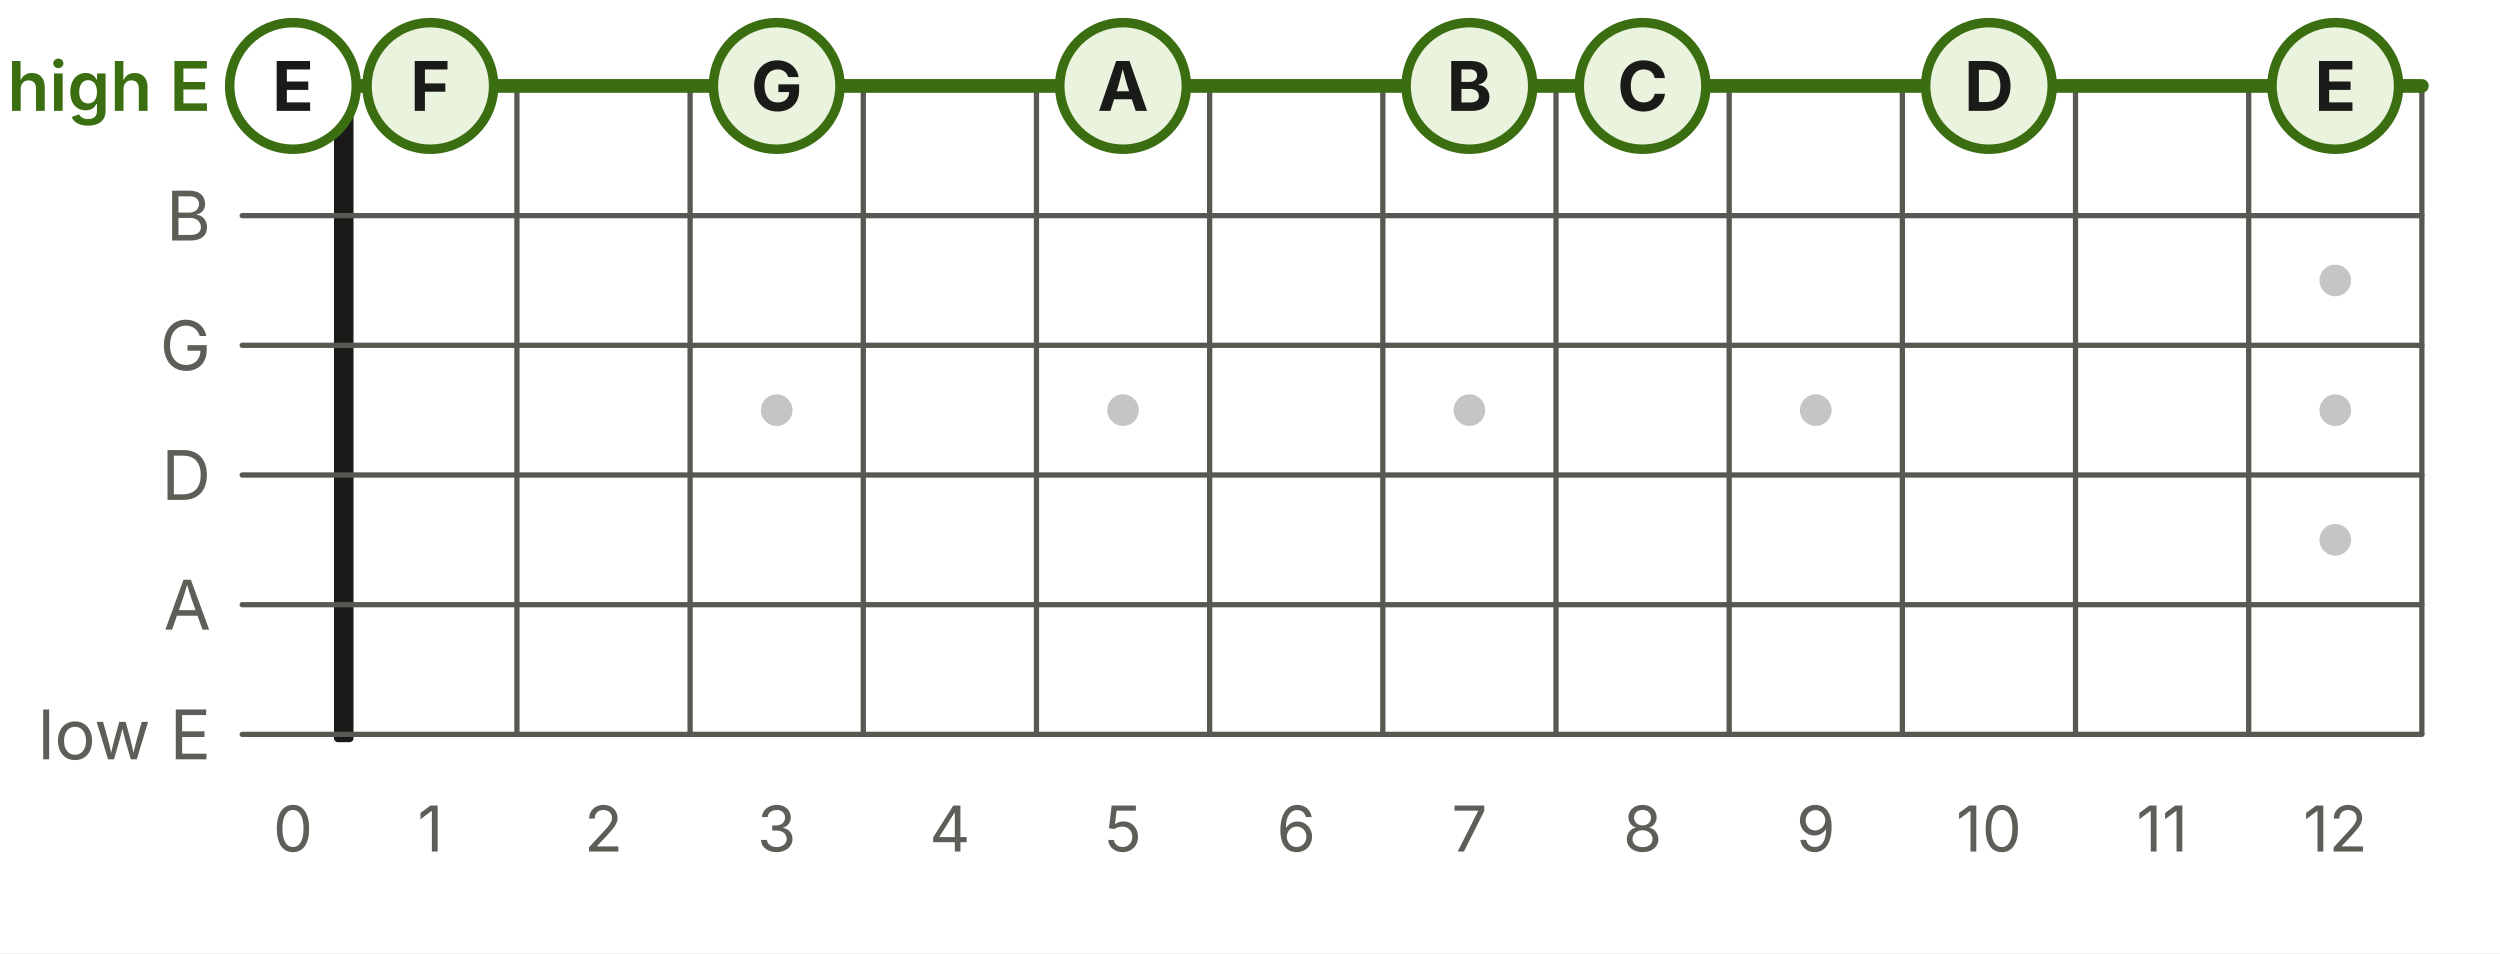
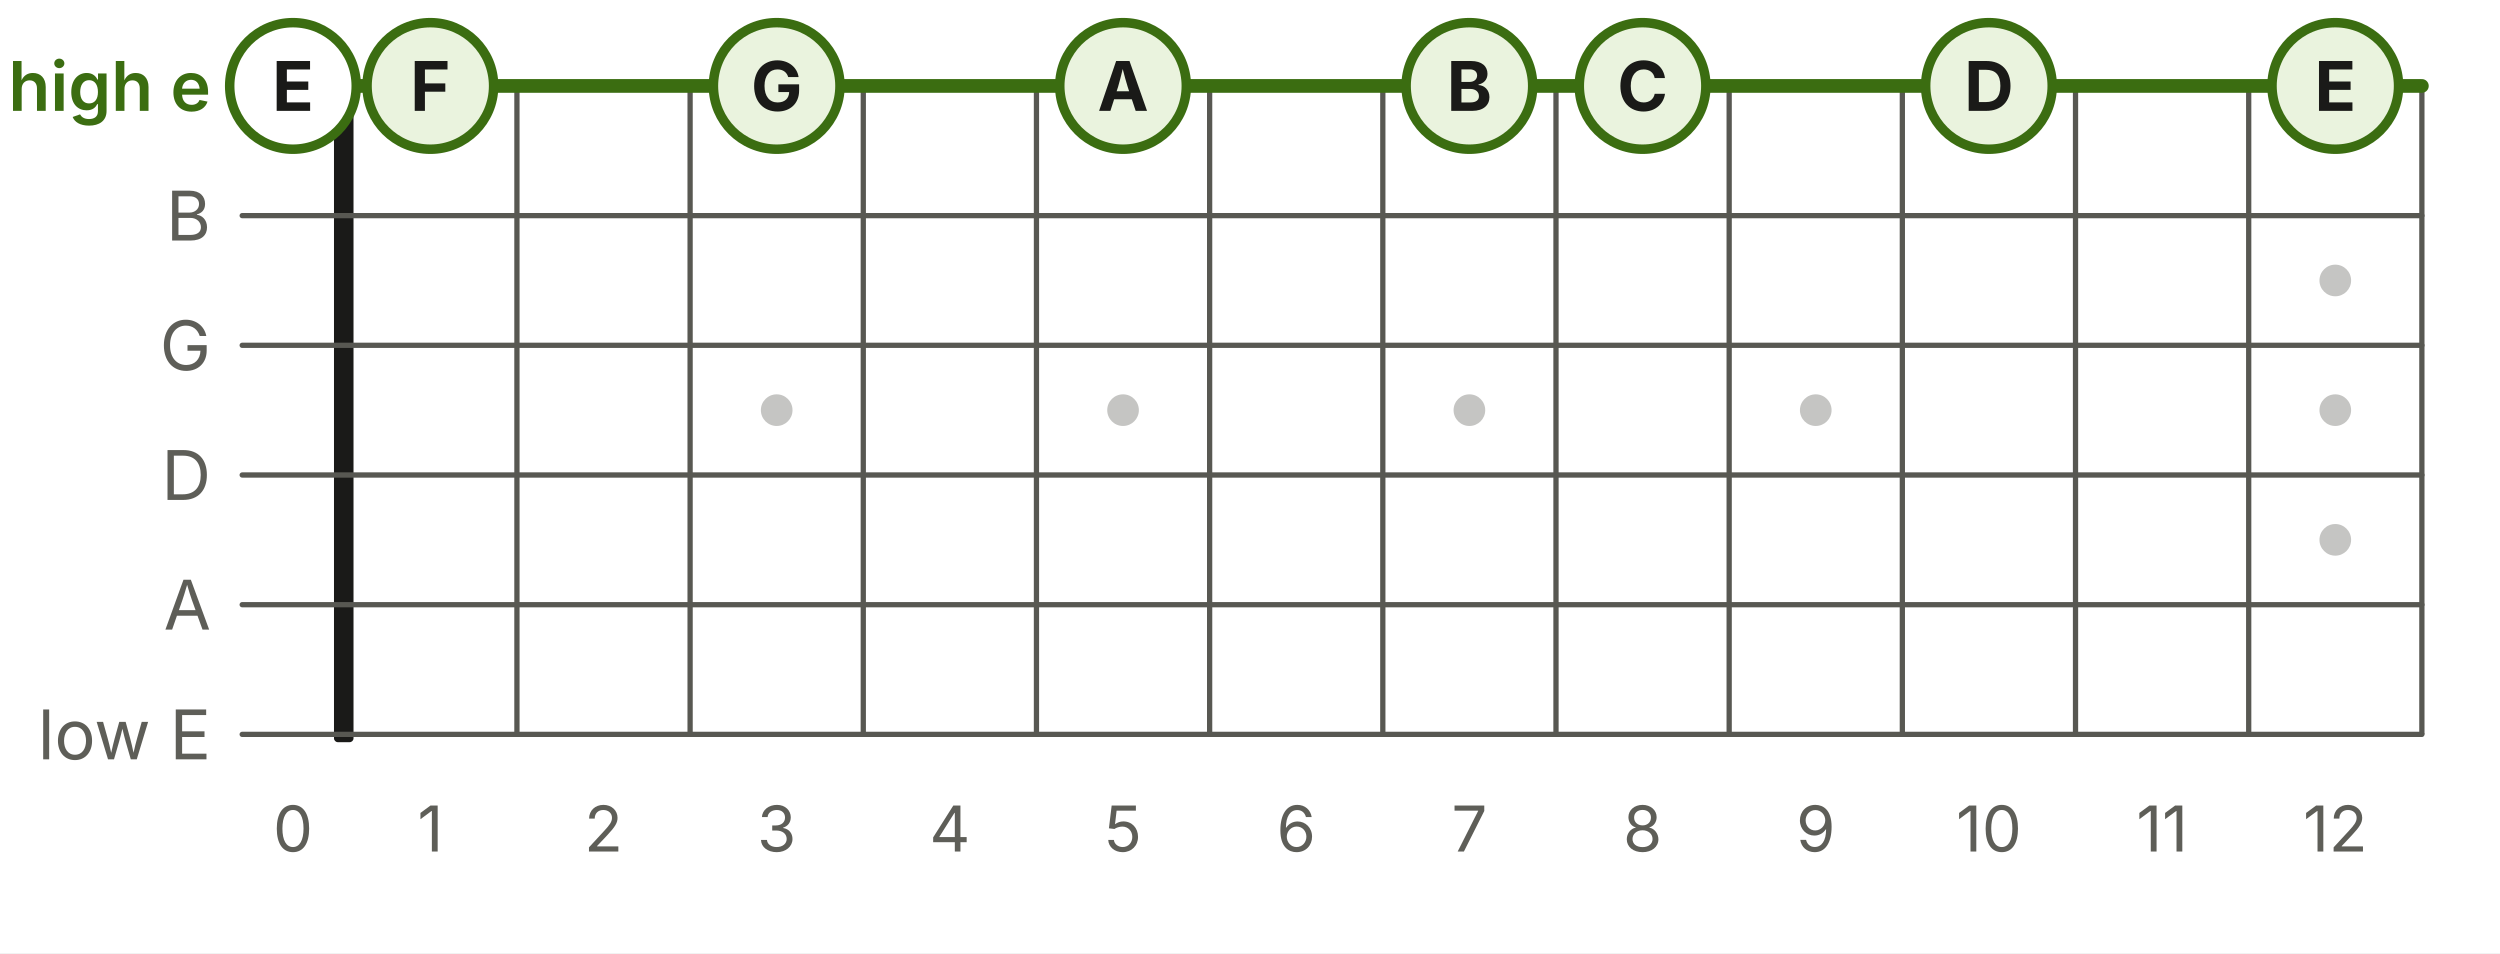
<svg xmlns="http://www.w3.org/2000/svg" width="2560" height="976" viewBox="0 0 640 244" font-family="Calibri,-apple-system,BlinkMacSystemFont,'Segoe UI',sans-serif">
  <rect width="640" height="244" fill="#ffffff" />
  <circle cx="198.833" cy="105" r="4.05" fill="#585852" opacity="0.35" />
  <circle cx="287.5" cy="105" r="4.05" fill="#585852" opacity="0.35" />
  <circle cx="376.167" cy="105" r="4.05" fill="#585852" opacity="0.35" />
  <circle cx="464.833" cy="105" r="4.05" fill="#585852" opacity="0.35" />
  <circle cx="597.833" cy="105" r="4.05" fill="#585852" opacity="0.35" />
  <circle cx="597.833" cy="71.8" r="4.05" fill="#585852" opacity="0.35" />
  <circle cx="597.833" cy="138.2" r="4.05" fill="#585852" opacity="0.35" />
  <line x1="132.333" y1="22" x2="132.333" y2="188" stroke="#585852" stroke-width="1.35" />
  <line x1="176.667" y1="22" x2="176.667" y2="188" stroke="#585852" stroke-width="1.35" />
  <line x1="221" y1="22" x2="221" y2="188" stroke="#585852" stroke-width="1.35" />
  <line x1="265.333" y1="22" x2="265.333" y2="188" stroke="#585852" stroke-width="1.35" />
  <line x1="309.667" y1="22" x2="309.667" y2="188" stroke="#585852" stroke-width="1.35" />
  <line x1="354" y1="22" x2="354" y2="188" stroke="#585852" stroke-width="1.35" />
  <line x1="398.333" y1="22" x2="398.333" y2="188" stroke="#585852" stroke-width="1.35" />
  <line x1="442.667" y1="22" x2="442.667" y2="188" stroke="#585852" stroke-width="1.35" />
  <line x1="487" y1="22" x2="487" y2="188" stroke="#585852" stroke-width="1.35" />
  <line x1="531.333" y1="22" x2="531.333" y2="188" stroke="#585852" stroke-width="1.35" />
  <line x1="575.667" y1="22" x2="575.667" y2="188" stroke="#585852" stroke-width="1.35" />
  <line x1="620" y1="22" x2="620" y2="188" stroke="#585852" stroke-width="1.35" />
  <rect x="85.5" y="20" width="5" height="170" fill="#1a1a18" rx="1" />
  <line x1="62" y1="22" x2="620" y2="22" stroke="#3b6d11" stroke-width="3.51" stroke-linecap="round" />
-   <text x="54" y="22" text-anchor="end" dominant-baseline="central" font-size="17.55" font-weight="600" fill="#3b6d11">high E</text>
+   <text x="54" y="22" text-anchor="end" dominant-baseline="central" font-size="17.55" font-weight="600" fill="#3b6d11">high e</text>
  <line x1="62" y1="55.2" x2="620" y2="55.2" stroke="#585852" stroke-width="1.35" stroke-linecap="round" />
  <text x="54" y="55.2" text-anchor="end" dominant-baseline="central" font-size="17.55" font-weight="400" fill="#5e5e58">B</text>
  <line x1="62" y1="88.4" x2="620" y2="88.4" stroke="#585852" stroke-width="1.35" stroke-linecap="round" />
  <text x="54" y="88.4" text-anchor="end" dominant-baseline="central" font-size="17.55" font-weight="400" fill="#5e5e58">G</text>
  <line x1="62" y1="121.6" x2="620" y2="121.6" stroke="#585852" stroke-width="1.35" stroke-linecap="round" />
  <text x="54" y="121.6" text-anchor="end" dominant-baseline="central" font-size="17.55" font-weight="400" fill="#5e5e58">D</text>
  <line x1="62" y1="154.8" x2="620" y2="154.8" stroke="#585852" stroke-width="1.35" stroke-linecap="round" />
  <text x="54" y="154.8" text-anchor="end" dominant-baseline="central" font-size="17.55" font-weight="400" fill="#5e5e58">A</text>
  <line x1="62" y1="188" x2="620" y2="188" stroke="#585852" stroke-width="1.35" stroke-linecap="round" />
  <text x="54" y="188" text-anchor="end" dominant-baseline="central" font-size="17.55" font-weight="400" fill="#5e5e58">low E</text>
  <circle cx="75" cy="22" r="16.2" fill="#ffffff" stroke="#3b6d11" stroke-width="2.43" />
  <circle cx="110.167" cy="22" r="16.2" fill="#eaf3de" stroke="#3b6d11" stroke-width="2.43" />
  <circle cx="198.833" cy="22" r="16.2" fill="#eaf3de" stroke="#3b6d11" stroke-width="2.43" />
  <circle cx="287.5" cy="22" r="16.2" fill="#eaf3de" stroke="#3b6d11" stroke-width="2.43" />
  <circle cx="376.167" cy="22" r="16.2" fill="#eaf3de" stroke="#3b6d11" stroke-width="2.43" />
  <circle cx="420.5" cy="22" r="16.2" fill="#eaf3de" stroke="#3b6d11" stroke-width="2.43" />
  <circle cx="509.167" cy="22" r="16.2" fill="#eaf3de" stroke="#3b6d11" stroke-width="2.43" />
  <circle cx="597.833" cy="22" r="16.2" fill="#eaf3de" stroke="#3b6d11" stroke-width="2.43" />
  <g font-size="17.55" font-weight="700" fill="#1a1a18" text-anchor="middle" dominant-baseline="central">
    <text x="75" y="22">E</text>
    <text x="110.167" y="22">F</text>
    <text x="198.833" y="22">G</text>
    <text x="287.5" y="22">A</text>
    <text x="376.167" y="22">B</text>
    <text x="420.5" y="22">C</text>
    <text x="509.167" y="22">D</text>
    <text x="597.833" y="22">E</text>
  </g>
  <g font-size="16.2" fill="#5e5e58" text-anchor="middle">
    <text x="75" y="218">0</text>
    <text x="110.167" y="218">1</text>
    <text x="154.5" y="218">2</text>
    <text x="198.833" y="218">3</text>
    <text x="243.167" y="218">4</text>
    <text x="287.5" y="218">5</text>
    <text x="331.833" y="218">6</text>
    <text x="376.167" y="218">7</text>
    <text x="420.5" y="218">8</text>
    <text x="464.833" y="218">9</text>
    <text x="509.167" y="218">10</text>
    <text x="553.5" y="218">11</text>
    <text x="597.833" y="218">12</text>
  </g>
</svg>
